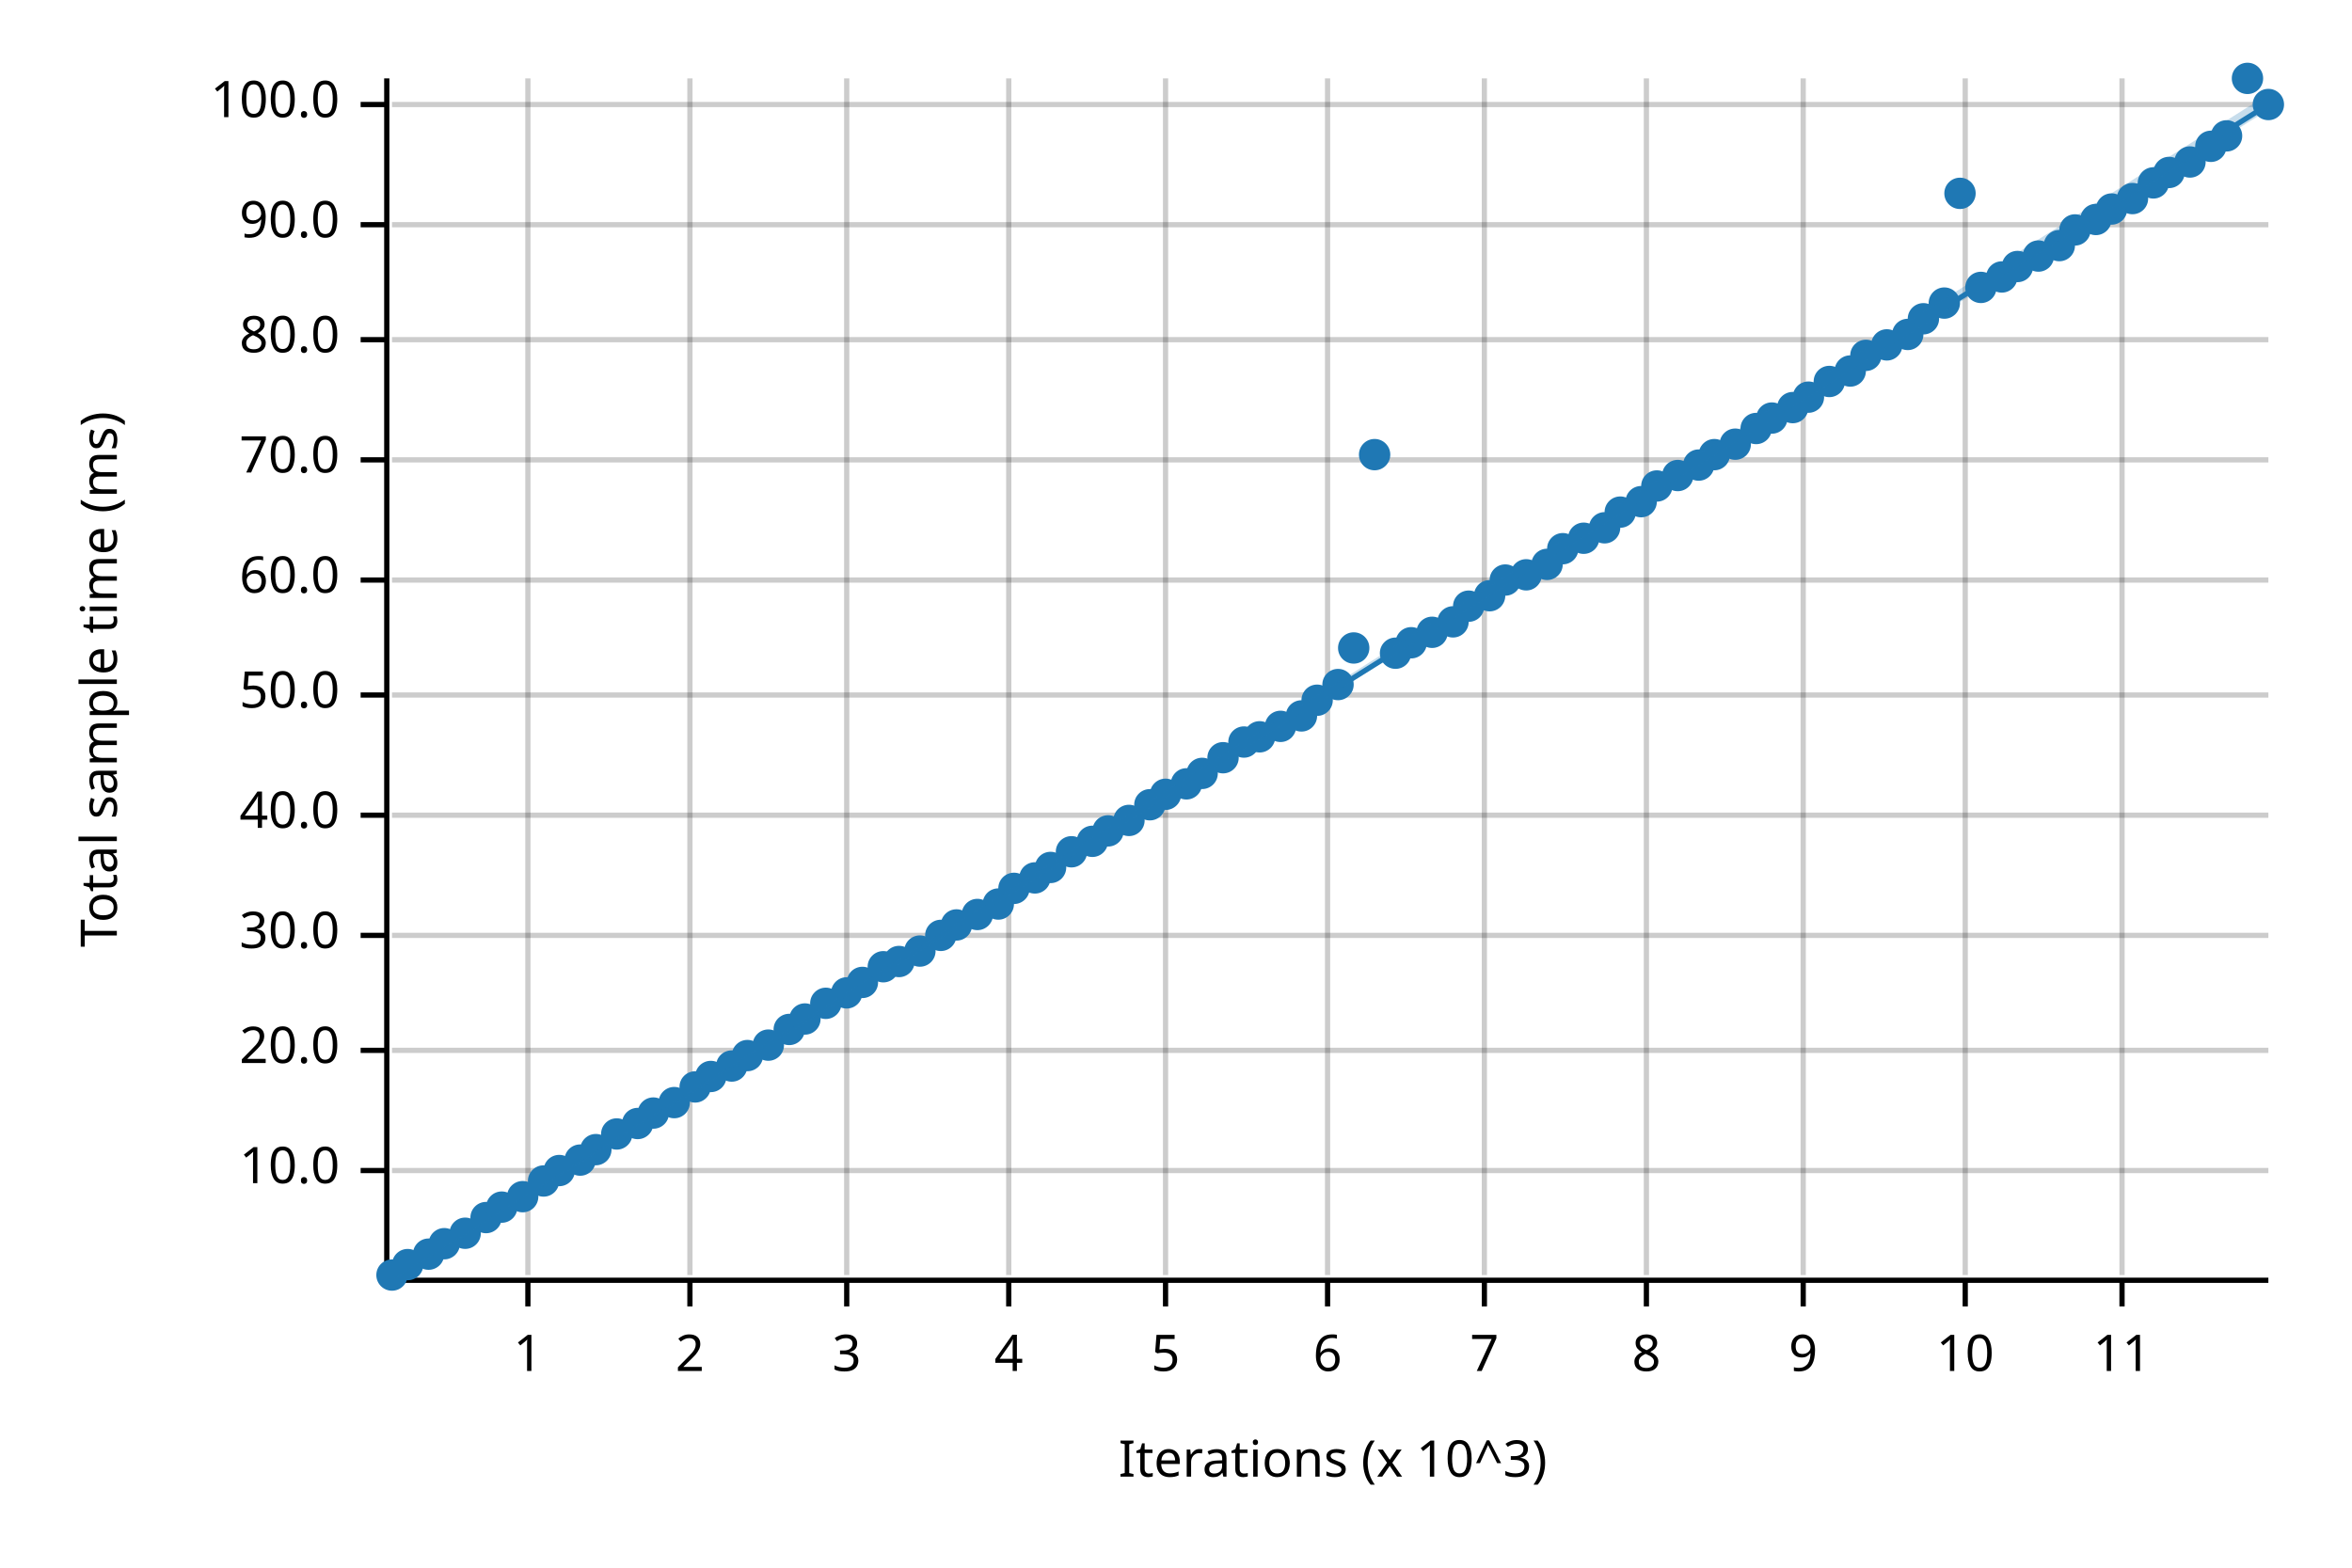
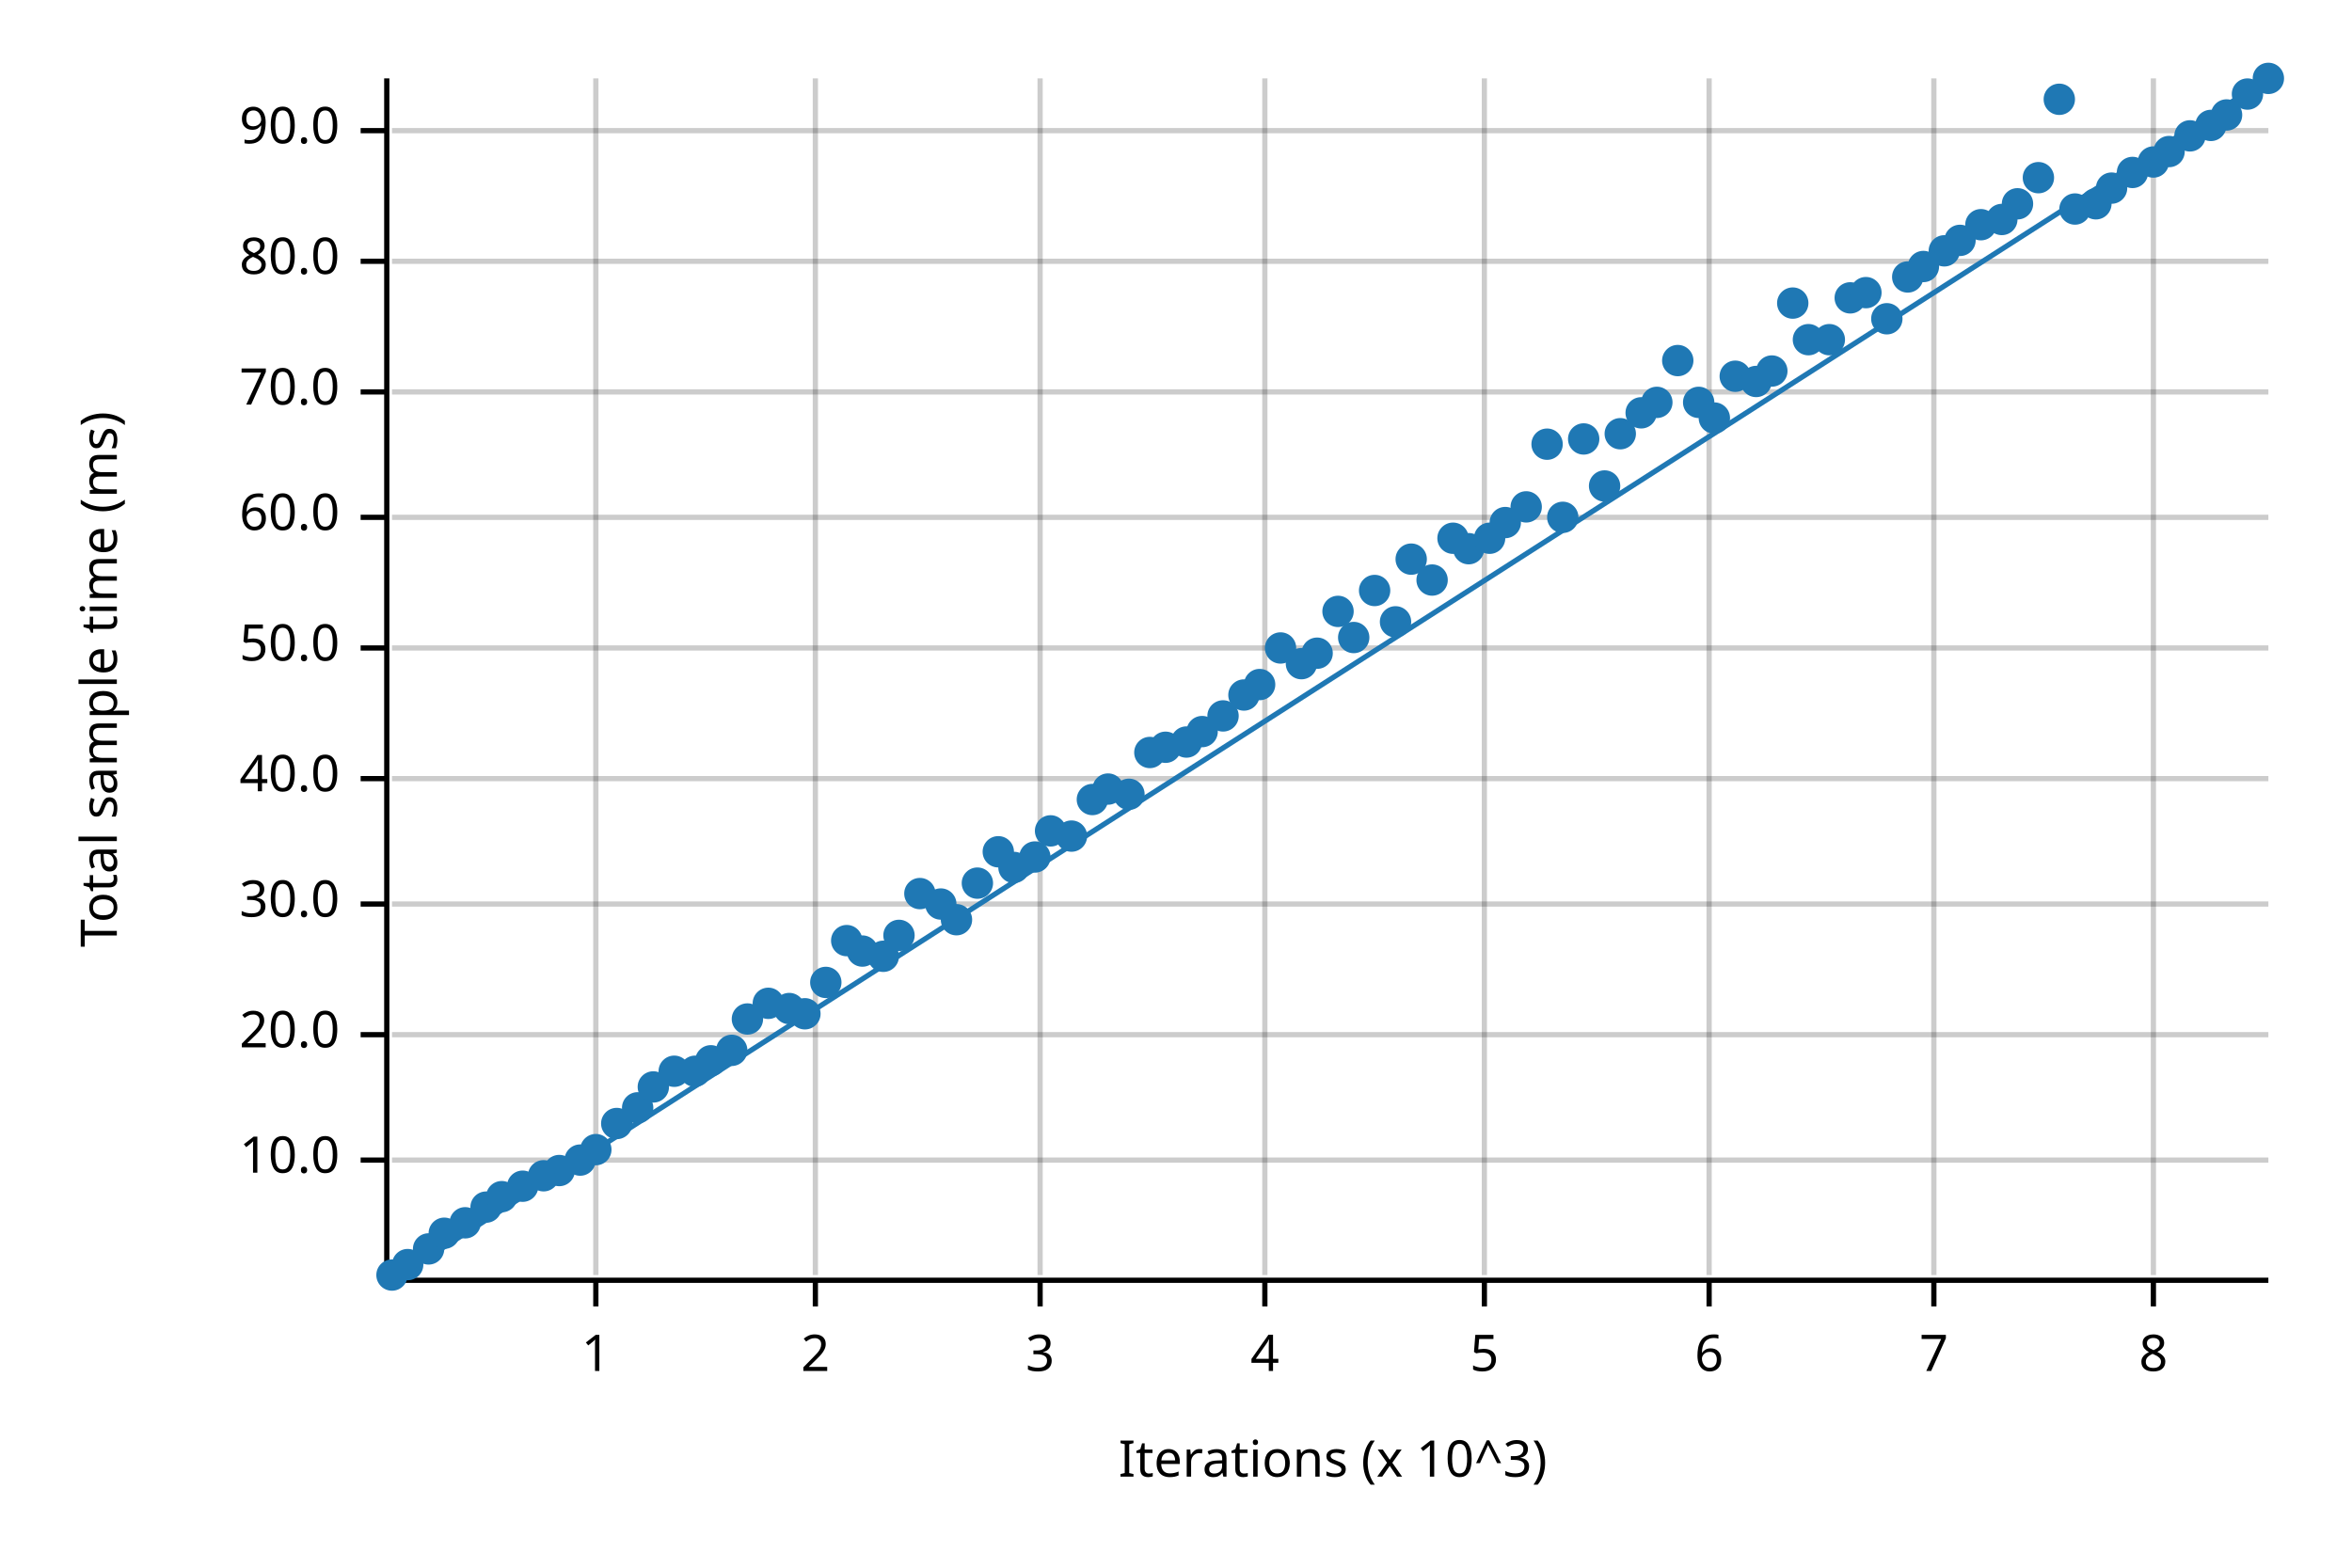
<svg xmlns="http://www.w3.org/2000/svg" width="450" height="300" viewBox="0 0 450 300">
  <text x="15" y="130" dy="0.76em" text-anchor="middle" font-family="sans-serif" font-size="9.677" opacity="1" fill="#000000" transform="rotate(270, 15, 130)">
Total sample time (ms)
</text>
  <text x="255" y="285" dy="-0.5ex" text-anchor="middle" font-family="sans-serif" font-size="9.677" opacity="1" fill="#000000">
Iterations (x 10^3)
</text>
-   <line opacity="0.2" stroke="#000000" stroke-width="1" x1="101" y1="244" x2="101" y2="15" />
-   <line opacity="0.2" stroke="#000000" stroke-width="1" x1="132" y1="244" x2="132" y2="15" />
-   <line opacity="0.2" stroke="#000000" stroke-width="1" x1="162" y1="244" x2="162" y2="15" />
-   <line opacity="0.2" stroke="#000000" stroke-width="1" x1="193" y1="244" x2="193" y2="15" />
-   <line opacity="0.2" stroke="#000000" stroke-width="1" x1="223" y1="244" x2="223" y2="15" />
-   <line opacity="0.2" stroke="#000000" stroke-width="1" x1="254" y1="244" x2="254" y2="15" />
+   <line opacity="0.2" stroke="#000000" stroke-width="1" x1="114" y1="244" x2="114" y2="15" />
+   <line opacity="0.2" stroke="#000000" stroke-width="1" x1="156" y1="244" x2="156" y2="15" />
+   <line opacity="0.2" stroke="#000000" stroke-width="1" x1="199" y1="244" x2="199" y2="15" />
+   <line opacity="0.2" stroke="#000000" stroke-width="1" x1="242" y1="244" x2="242" y2="15" />
  <line opacity="0.2" stroke="#000000" stroke-width="1" x1="284" y1="244" x2="284" y2="15" />
-   <line opacity="0.2" stroke="#000000" stroke-width="1" x1="315" y1="244" x2="315" y2="15" />
-   <line opacity="0.2" stroke="#000000" stroke-width="1" x1="345" y1="244" x2="345" y2="15" />
-   <line opacity="0.2" stroke="#000000" stroke-width="1" x1="376" y1="244" x2="376" y2="15" />
-   <line opacity="0.2" stroke="#000000" stroke-width="1" x1="406" y1="244" x2="406" y2="15" />
-   <line opacity="0.2" stroke="#000000" stroke-width="1" x1="75" y1="224" x2="434" y2="224" />
-   <line opacity="0.2" stroke="#000000" stroke-width="1" x1="75" y1="201" x2="434" y2="201" />
-   <line opacity="0.2" stroke="#000000" stroke-width="1" x1="75" y1="179" x2="434" y2="179" />
-   <line opacity="0.2" stroke="#000000" stroke-width="1" x1="75" y1="156" x2="434" y2="156" />
-   <line opacity="0.2" stroke="#000000" stroke-width="1" x1="75" y1="133" x2="434" y2="133" />
-   <line opacity="0.2" stroke="#000000" stroke-width="1" x1="75" y1="111" x2="434" y2="111" />
-   <line opacity="0.2" stroke="#000000" stroke-width="1" x1="75" y1="88" x2="434" y2="88" />
-   <line opacity="0.2" stroke="#000000" stroke-width="1" x1="75" y1="65" x2="434" y2="65" />
-   <line opacity="0.2" stroke="#000000" stroke-width="1" x1="75" y1="43" x2="434" y2="43" />
-   <line opacity="0.2" stroke="#000000" stroke-width="1" x1="75" y1="20" x2="434" y2="20" />
+   <line opacity="0.2" stroke="#000000" stroke-width="1" x1="327" y1="244" x2="327" y2="15" />
+   <line opacity="0.2" stroke="#000000" stroke-width="1" x1="370" y1="244" x2="370" y2="15" />
+   <line opacity="0.2" stroke="#000000" stroke-width="1" x1="412" y1="244" x2="412" y2="15" />
+   <line opacity="0.2" stroke="#000000" stroke-width="1" x1="75" y1="222" x2="434" y2="222" />
+   <line opacity="0.2" stroke="#000000" stroke-width="1" x1="75" y1="198" x2="434" y2="198" />
+   <line opacity="0.2" stroke="#000000" stroke-width="1" x1="75" y1="173" x2="434" y2="173" />
+   <line opacity="0.2" stroke="#000000" stroke-width="1" x1="75" y1="149" x2="434" y2="149" />
+   <line opacity="0.2" stroke="#000000" stroke-width="1" x1="75" y1="124" x2="434" y2="124" />
+   <line opacity="0.2" stroke="#000000" stroke-width="1" x1="75" y1="99" x2="434" y2="99" />
+   <line opacity="0.2" stroke="#000000" stroke-width="1" x1="75" y1="75" x2="434" y2="75" />
+   <line opacity="0.2" stroke="#000000" stroke-width="1" x1="75" y1="50" x2="434" y2="50" />
+   <line opacity="0.2" stroke="#000000" stroke-width="1" x1="75" y1="25" x2="434" y2="25" />
  <polyline fill="none" opacity="1" stroke="#000000" stroke-width="1" points="74,15 74,244 " />
-   <text x="65" y="224" dy="0.5ex" text-anchor="end" font-family="sans-serif" font-size="9.677" opacity="1" fill="#000000">
+   <text x="65" y="222" dy="0.5ex" text-anchor="end" font-family="sans-serif" font-size="9.677" opacity="1" fill="#000000">
10.0
</text>
-   <polyline fill="none" opacity="1" stroke="#000000" stroke-width="1" points="69,224 74,224 " />
-   <text x="65" y="201" dy="0.5ex" text-anchor="end" font-family="sans-serif" font-size="9.677" opacity="1" fill="#000000">
+   <polyline fill="none" opacity="1" stroke="#000000" stroke-width="1" points="69,222 74,222 " />
+   <text x="65" y="198" dy="0.5ex" text-anchor="end" font-family="sans-serif" font-size="9.677" opacity="1" fill="#000000">
20.0
</text>
-   <polyline fill="none" opacity="1" stroke="#000000" stroke-width="1" points="69,201 74,201 " />
-   <text x="65" y="179" dy="0.5ex" text-anchor="end" font-family="sans-serif" font-size="9.677" opacity="1" fill="#000000">
+   <polyline fill="none" opacity="1" stroke="#000000" stroke-width="1" points="69,198 74,198 " />
+   <text x="65" y="173" dy="0.5ex" text-anchor="end" font-family="sans-serif" font-size="9.677" opacity="1" fill="#000000">
30.0
</text>
-   <polyline fill="none" opacity="1" stroke="#000000" stroke-width="1" points="69,179 74,179 " />
-   <text x="65" y="156" dy="0.5ex" text-anchor="end" font-family="sans-serif" font-size="9.677" opacity="1" fill="#000000">
+   <polyline fill="none" opacity="1" stroke="#000000" stroke-width="1" points="69,173 74,173 " />
+   <text x="65" y="149" dy="0.5ex" text-anchor="end" font-family="sans-serif" font-size="9.677" opacity="1" fill="#000000">
40.0
</text>
-   <polyline fill="none" opacity="1" stroke="#000000" stroke-width="1" points="69,156 74,156 " />
-   <text x="65" y="133" dy="0.5ex" text-anchor="end" font-family="sans-serif" font-size="9.677" opacity="1" fill="#000000">
+   <polyline fill="none" opacity="1" stroke="#000000" stroke-width="1" points="69,149 74,149 " />
+   <text x="65" y="124" dy="0.5ex" text-anchor="end" font-family="sans-serif" font-size="9.677" opacity="1" fill="#000000">
50.0
</text>
-   <polyline fill="none" opacity="1" stroke="#000000" stroke-width="1" points="69,133 74,133 " />
-   <text x="65" y="111" dy="0.5ex" text-anchor="end" font-family="sans-serif" font-size="9.677" opacity="1" fill="#000000">
+   <polyline fill="none" opacity="1" stroke="#000000" stroke-width="1" points="69,124 74,124 " />
+   <text x="65" y="99" dy="0.5ex" text-anchor="end" font-family="sans-serif" font-size="9.677" opacity="1" fill="#000000">
60.0
</text>
-   <polyline fill="none" opacity="1" stroke="#000000" stroke-width="1" points="69,111 74,111 " />
-   <text x="65" y="88" dy="0.5ex" text-anchor="end" font-family="sans-serif" font-size="9.677" opacity="1" fill="#000000">
+   <polyline fill="none" opacity="1" stroke="#000000" stroke-width="1" points="69,99 74,99 " />
+   <text x="65" y="75" dy="0.5ex" text-anchor="end" font-family="sans-serif" font-size="9.677" opacity="1" fill="#000000">
70.0
</text>
-   <polyline fill="none" opacity="1" stroke="#000000" stroke-width="1" points="69,88 74,88 " />
-   <text x="65" y="65" dy="0.5ex" text-anchor="end" font-family="sans-serif" font-size="9.677" opacity="1" fill="#000000">
+   <polyline fill="none" opacity="1" stroke="#000000" stroke-width="1" points="69,75 74,75 " />
+   <text x="65" y="50" dy="0.5ex" text-anchor="end" font-family="sans-serif" font-size="9.677" opacity="1" fill="#000000">
80.0
</text>
-   <polyline fill="none" opacity="1" stroke="#000000" stroke-width="1" points="69,65 74,65 " />
-   <text x="65" y="43" dy="0.5ex" text-anchor="end" font-family="sans-serif" font-size="9.677" opacity="1" fill="#000000">
+   <polyline fill="none" opacity="1" stroke="#000000" stroke-width="1" points="69,50 74,50 " />
+   <text x="65" y="25" dy="0.5ex" text-anchor="end" font-family="sans-serif" font-size="9.677" opacity="1" fill="#000000">
90.0
</text>
-   <polyline fill="none" opacity="1" stroke="#000000" stroke-width="1" points="69,43 74,43 " />
-   <text x="65" y="20" dy="0.5ex" text-anchor="end" font-family="sans-serif" font-size="9.677" opacity="1" fill="#000000">
- 100.0
- </text>
-   <polyline fill="none" opacity="1" stroke="#000000" stroke-width="1" points="69,20 74,20 " />
+   <polyline fill="none" opacity="1" stroke="#000000" stroke-width="1" points="69,25 74,25 " />
  <polyline fill="none" opacity="1" stroke="#000000" stroke-width="1" points="75,245 434,245 " />
-   <text x="101" y="255" dy="0.76em" text-anchor="middle" font-family="sans-serif" font-size="9.677" opacity="1" fill="#000000">
+   <text x="114" y="255" dy="0.76em" text-anchor="middle" font-family="sans-serif" font-size="9.677" opacity="1" fill="#000000">
1
</text>
-   <polyline fill="none" opacity="1" stroke="#000000" stroke-width="1" points="101,245 101,250 " />
-   <text x="132" y="255" dy="0.76em" text-anchor="middle" font-family="sans-serif" font-size="9.677" opacity="1" fill="#000000">
+   <polyline fill="none" opacity="1" stroke="#000000" stroke-width="1" points="114,245 114,250 " />
+   <text x="156" y="255" dy="0.76em" text-anchor="middle" font-family="sans-serif" font-size="9.677" opacity="1" fill="#000000">
2
</text>
-   <polyline fill="none" opacity="1" stroke="#000000" stroke-width="1" points="132,245 132,250 " />
-   <text x="162" y="255" dy="0.76em" text-anchor="middle" font-family="sans-serif" font-size="9.677" opacity="1" fill="#000000">
+   <polyline fill="none" opacity="1" stroke="#000000" stroke-width="1" points="156,245 156,250 " />
+   <text x="199" y="255" dy="0.76em" text-anchor="middle" font-family="sans-serif" font-size="9.677" opacity="1" fill="#000000">
3
</text>
-   <polyline fill="none" opacity="1" stroke="#000000" stroke-width="1" points="162,245 162,250 " />
-   <text x="193" y="255" dy="0.76em" text-anchor="middle" font-family="sans-serif" font-size="9.677" opacity="1" fill="#000000">
+   <polyline fill="none" opacity="1" stroke="#000000" stroke-width="1" points="199,245 199,250 " />
+   <text x="242" y="255" dy="0.76em" text-anchor="middle" font-family="sans-serif" font-size="9.677" opacity="1" fill="#000000">
4
</text>
-   <polyline fill="none" opacity="1" stroke="#000000" stroke-width="1" points="193,245 193,250 " />
-   <text x="223" y="255" dy="0.76em" text-anchor="middle" font-family="sans-serif" font-size="9.677" opacity="1" fill="#000000">
+   <polyline fill="none" opacity="1" stroke="#000000" stroke-width="1" points="242,245 242,250 " />
+   <text x="284" y="255" dy="0.76em" text-anchor="middle" font-family="sans-serif" font-size="9.677" opacity="1" fill="#000000">
5
</text>
-   <polyline fill="none" opacity="1" stroke="#000000" stroke-width="1" points="223,245 223,250 " />
-   <text x="254" y="255" dy="0.76em" text-anchor="middle" font-family="sans-serif" font-size="9.677" opacity="1" fill="#000000">
+   <polyline fill="none" opacity="1" stroke="#000000" stroke-width="1" points="284,245 284,250 " />
+   <text x="327" y="255" dy="0.76em" text-anchor="middle" font-family="sans-serif" font-size="9.677" opacity="1" fill="#000000">
6
</text>
-   <polyline fill="none" opacity="1" stroke="#000000" stroke-width="1" points="254,245 254,250 " />
-   <text x="284" y="255" dy="0.76em" text-anchor="middle" font-family="sans-serif" font-size="9.677" opacity="1" fill="#000000">
+   <polyline fill="none" opacity="1" stroke="#000000" stroke-width="1" points="327,245 327,250 " />
+   <text x="370" y="255" dy="0.76em" text-anchor="middle" font-family="sans-serif" font-size="9.677" opacity="1" fill="#000000">
7
</text>
-   <polyline fill="none" opacity="1" stroke="#000000" stroke-width="1" points="284,245 284,250 " />
-   <text x="315" y="255" dy="0.76em" text-anchor="middle" font-family="sans-serif" font-size="9.677" opacity="1" fill="#000000">
+   <polyline fill="none" opacity="1" stroke="#000000" stroke-width="1" points="370,245 370,250 " />
+   <text x="412" y="255" dy="0.76em" text-anchor="middle" font-family="sans-serif" font-size="9.677" opacity="1" fill="#000000">
8
</text>
-   <polyline fill="none" opacity="1" stroke="#000000" stroke-width="1" points="315,245 315,250 " />
-   <text x="345" y="255" dy="0.76em" text-anchor="middle" font-family="sans-serif" font-size="9.677" opacity="1" fill="#000000">
- 9
- </text>
-   <polyline fill="none" opacity="1" stroke="#000000" stroke-width="1" points="345,245 345,250 " />
-   <text x="376" y="255" dy="0.76em" text-anchor="middle" font-family="sans-serif" font-size="9.677" opacity="1" fill="#000000">
- 10
- </text>
-   <polyline fill="none" opacity="1" stroke="#000000" stroke-width="1" points="376,245 376,250 " />
-   <text x="406" y="255" dy="0.76em" text-anchor="middle" font-family="sans-serif" font-size="9.677" opacity="1" fill="#000000">
- 11
- </text>
-   <polyline fill="none" opacity="1" stroke="#000000" stroke-width="1" points="406,245 406,250 " />
+   <polyline fill="none" opacity="1" stroke="#000000" stroke-width="1" points="412,245 412,250 " />
  <circle cx="75" cy="244" r="3" opacity="1" fill="#1F78B4" stroke="none" stroke-width="1" />
  <circle cx="78" cy="242" r="3" opacity="1" fill="#1F78B4" stroke="none" stroke-width="1" />
-   <circle cx="82" cy="240" r="3" opacity="1" fill="#1F78B4" stroke="none" stroke-width="1" />
-   <circle cx="85" cy="238" r="3" opacity="1" fill="#1F78B4" stroke="none" stroke-width="1" />
-   <circle cx="89" cy="236" r="3" opacity="1" fill="#1F78B4" stroke="none" stroke-width="1" />
-   <circle cx="93" cy="233" r="3" opacity="1" fill="#1F78B4" stroke="none" stroke-width="1" />
-   <circle cx="96" cy="231" r="3" opacity="1" fill="#1F78B4" stroke="none" stroke-width="1" />
-   <circle cx="100" cy="229" r="3" opacity="1" fill="#1F78B4" stroke="none" stroke-width="1" />
-   <circle cx="104" cy="226" r="3" opacity="1" fill="#1F78B4" stroke="none" stroke-width="1" />
+   <circle cx="82" cy="239" r="3" opacity="1" fill="#1F78B4" stroke="none" stroke-width="1" />
+   <circle cx="85" cy="236" r="3" opacity="1" fill="#1F78B4" stroke="none" stroke-width="1" />
+   <circle cx="89" cy="234" r="3" opacity="1" fill="#1F78B4" stroke="none" stroke-width="1" />
+   <circle cx="93" cy="231" r="3" opacity="1" fill="#1F78B4" stroke="none" stroke-width="1" />
+   <circle cx="96" cy="229" r="3" opacity="1" fill="#1F78B4" stroke="none" stroke-width="1" />
+   <circle cx="100" cy="227" r="3" opacity="1" fill="#1F78B4" stroke="none" stroke-width="1" />
+   <circle cx="104" cy="225" r="3" opacity="1" fill="#1F78B4" stroke="none" stroke-width="1" />
  <circle cx="107" cy="224" r="3" opacity="1" fill="#1F78B4" stroke="none" stroke-width="1" />
  <circle cx="111" cy="222" r="3" opacity="1" fill="#1F78B4" stroke="none" stroke-width="1" />
  <circle cx="114" cy="220" r="3" opacity="1" fill="#1F78B4" stroke="none" stroke-width="1" />
-   <circle cx="118" cy="217" r="3" opacity="1" fill="#1F78B4" stroke="none" stroke-width="1" />
-   <circle cx="122" cy="215" r="3" opacity="1" fill="#1F78B4" stroke="none" stroke-width="1" />
-   <circle cx="125" cy="213" r="3" opacity="1" fill="#1F78B4" stroke="none" stroke-width="1" />
-   <circle cx="129" cy="211" r="3" opacity="1" fill="#1F78B4" stroke="none" stroke-width="1" />
-   <circle cx="133" cy="208" r="3" opacity="1" fill="#1F78B4" stroke="none" stroke-width="1" />
-   <circle cx="136" cy="206" r="3" opacity="1" fill="#1F78B4" stroke="none" stroke-width="1" />
-   <circle cx="140" cy="204" r="3" opacity="1" fill="#1F78B4" stroke="none" stroke-width="1" />
-   <circle cx="143" cy="202" r="3" opacity="1" fill="#1F78B4" stroke="none" stroke-width="1" />
-   <circle cx="147" cy="200" r="3" opacity="1" fill="#1F78B4" stroke="none" stroke-width="1" />
-   <circle cx="151" cy="197" r="3" opacity="1" fill="#1F78B4" stroke="none" stroke-width="1" />
-   <circle cx="154" cy="195" r="3" opacity="1" fill="#1F78B4" stroke="none" stroke-width="1" />
-   <circle cx="158" cy="192" r="3" opacity="1" fill="#1F78B4" stroke="none" stroke-width="1" />
-   <circle cx="162" cy="190" r="3" opacity="1" fill="#1F78B4" stroke="none" stroke-width="1" />
-   <circle cx="165" cy="188" r="3" opacity="1" fill="#1F78B4" stroke="none" stroke-width="1" />
-   <circle cx="169" cy="185" r="3" opacity="1" fill="#1F78B4" stroke="none" stroke-width="1" />
-   <circle cx="172" cy="184" r="3" opacity="1" fill="#1F78B4" stroke="none" stroke-width="1" />
-   <circle cx="176" cy="182" r="3" opacity="1" fill="#1F78B4" stroke="none" stroke-width="1" />
-   <circle cx="180" cy="179" r="3" opacity="1" fill="#1F78B4" stroke="none" stroke-width="1" />
-   <circle cx="183" cy="177" r="3" opacity="1" fill="#1F78B4" stroke="none" stroke-width="1" />
-   <circle cx="187" cy="175" r="3" opacity="1" fill="#1F78B4" stroke="none" stroke-width="1" />
-   <circle cx="191" cy="173" r="3" opacity="1" fill="#1F78B4" stroke="none" stroke-width="1" />
-   <circle cx="194" cy="170" r="3" opacity="1" fill="#1F78B4" stroke="none" stroke-width="1" />
-   <circle cx="198" cy="168" r="3" opacity="1" fill="#1F78B4" stroke="none" stroke-width="1" />
-   <circle cx="201" cy="166" r="3" opacity="1" fill="#1F78B4" stroke="none" stroke-width="1" />
-   <circle cx="205" cy="163" r="3" opacity="1" fill="#1F78B4" stroke="none" stroke-width="1" />
-   <circle cx="209" cy="161" r="3" opacity="1" fill="#1F78B4" stroke="none" stroke-width="1" />
-   <circle cx="212" cy="159" r="3" opacity="1" fill="#1F78B4" stroke="none" stroke-width="1" />
-   <circle cx="216" cy="157" r="3" opacity="1" fill="#1F78B4" stroke="none" stroke-width="1" />
-   <circle cx="220" cy="154" r="3" opacity="1" fill="#1F78B4" stroke="none" stroke-width="1" />
-   <circle cx="223" cy="152" r="3" opacity="1" fill="#1F78B4" stroke="none" stroke-width="1" />
-   <circle cx="227" cy="150" r="3" opacity="1" fill="#1F78B4" stroke="none" stroke-width="1" />
-   <circle cx="230" cy="148" r="3" opacity="1" fill="#1F78B4" stroke="none" stroke-width="1" />
-   <circle cx="234" cy="145" r="3" opacity="1" fill="#1F78B4" stroke="none" stroke-width="1" />
-   <circle cx="238" cy="142" r="3" opacity="1" fill="#1F78B4" stroke="none" stroke-width="1" />
-   <circle cx="241" cy="141" r="3" opacity="1" fill="#1F78B4" stroke="none" stroke-width="1" />
-   <circle cx="245" cy="139" r="3" opacity="1" fill="#1F78B4" stroke="none" stroke-width="1" />
-   <circle cx="249" cy="137" r="3" opacity="1" fill="#1F78B4" stroke="none" stroke-width="1" />
-   <circle cx="252" cy="134" r="3" opacity="1" fill="#1F78B4" stroke="none" stroke-width="1" />
-   <circle cx="256" cy="131" r="3" opacity="1" fill="#1F78B4" stroke="none" stroke-width="1" />
-   <circle cx="259" cy="124" r="3" opacity="1" fill="#1F78B4" stroke="none" stroke-width="1" />
-   <circle cx="263" cy="87" r="3" opacity="1" fill="#1F78B4" stroke="none" stroke-width="1" />
-   <circle cx="267" cy="125" r="3" opacity="1" fill="#1F78B4" stroke="none" stroke-width="1" />
-   <circle cx="270" cy="123" r="3" opacity="1" fill="#1F78B4" stroke="none" stroke-width="1" />
-   <circle cx="274" cy="121" r="3" opacity="1" fill="#1F78B4" stroke="none" stroke-width="1" />
-   <circle cx="278" cy="119" r="3" opacity="1" fill="#1F78B4" stroke="none" stroke-width="1" />
-   <circle cx="281" cy="116" r="3" opacity="1" fill="#1F78B4" stroke="none" stroke-width="1" />
-   <circle cx="285" cy="114" r="3" opacity="1" fill="#1F78B4" stroke="none" stroke-width="1" />
-   <circle cx="288" cy="111" r="3" opacity="1" fill="#1F78B4" stroke="none" stroke-width="1" />
-   <circle cx="292" cy="110" r="3" opacity="1" fill="#1F78B4" stroke="none" stroke-width="1" />
-   <circle cx="296" cy="108" r="3" opacity="1" fill="#1F78B4" stroke="none" stroke-width="1" />
-   <circle cx="299" cy="105" r="3" opacity="1" fill="#1F78B4" stroke="none" stroke-width="1" />
-   <circle cx="303" cy="103" r="3" opacity="1" fill="#1F78B4" stroke="none" stroke-width="1" />
-   <circle cx="307" cy="101" r="3" opacity="1" fill="#1F78B4" stroke="none" stroke-width="1" />
-   <circle cx="310" cy="98" r="3" opacity="1" fill="#1F78B4" stroke="none" stroke-width="1" />
-   <circle cx="314" cy="96" r="3" opacity="1" fill="#1F78B4" stroke="none" stroke-width="1" />
-   <circle cx="317" cy="93" r="3" opacity="1" fill="#1F78B4" stroke="none" stroke-width="1" />
-   <circle cx="321" cy="91" r="3" opacity="1" fill="#1F78B4" stroke="none" stroke-width="1" />
-   <circle cx="325" cy="89" r="3" opacity="1" fill="#1F78B4" stroke="none" stroke-width="1" />
-   <circle cx="328" cy="87" r="3" opacity="1" fill="#1F78B4" stroke="none" stroke-width="1" />
-   <circle cx="332" cy="85" r="3" opacity="1" fill="#1F78B4" stroke="none" stroke-width="1" />
-   <circle cx="336" cy="82" r="3" opacity="1" fill="#1F78B4" stroke="none" stroke-width="1" />
-   <circle cx="339" cy="80" r="3" opacity="1" fill="#1F78B4" stroke="none" stroke-width="1" />
-   <circle cx="343" cy="78" r="3" opacity="1" fill="#1F78B4" stroke="none" stroke-width="1" />
-   <circle cx="346" cy="76" r="3" opacity="1" fill="#1F78B4" stroke="none" stroke-width="1" />
-   <circle cx="350" cy="73" r="3" opacity="1" fill="#1F78B4" stroke="none" stroke-width="1" />
-   <circle cx="354" cy="71" r="3" opacity="1" fill="#1F78B4" stroke="none" stroke-width="1" />
-   <circle cx="357" cy="68" r="3" opacity="1" fill="#1F78B4" stroke="none" stroke-width="1" />
-   <circle cx="361" cy="66" r="3" opacity="1" fill="#1F78B4" stroke="none" stroke-width="1" />
-   <circle cx="365" cy="64" r="3" opacity="1" fill="#1F78B4" stroke="none" stroke-width="1" />
-   <circle cx="368" cy="61" r="3" opacity="1" fill="#1F78B4" stroke="none" stroke-width="1" />
-   <circle cx="372" cy="58" r="3" opacity="1" fill="#1F78B4" stroke="none" stroke-width="1" />
-   <circle cx="375" cy="37" r="3" opacity="1" fill="#1F78B4" stroke="none" stroke-width="1" />
-   <circle cx="379" cy="55" r="3" opacity="1" fill="#1F78B4" stroke="none" stroke-width="1" />
-   <circle cx="383" cy="53" r="3" opacity="1" fill="#1F78B4" stroke="none" stroke-width="1" />
-   <circle cx="386" cy="51" r="3" opacity="1" fill="#1F78B4" stroke="none" stroke-width="1" />
-   <circle cx="390" cy="49" r="3" opacity="1" fill="#1F78B4" stroke="none" stroke-width="1" />
-   <circle cx="394" cy="47" r="3" opacity="1" fill="#1F78B4" stroke="none" stroke-width="1" />
-   <circle cx="397" cy="44" r="3" opacity="1" fill="#1F78B4" stroke="none" stroke-width="1" />
-   <circle cx="401" cy="42" r="3" opacity="1" fill="#1F78B4" stroke="none" stroke-width="1" />
-   <circle cx="404" cy="40" r="3" opacity="1" fill="#1F78B4" stroke="none" stroke-width="1" />
-   <circle cx="408" cy="38" r="3" opacity="1" fill="#1F78B4" stroke="none" stroke-width="1" />
-   <circle cx="412" cy="35" r="3" opacity="1" fill="#1F78B4" stroke="none" stroke-width="1" />
-   <circle cx="415" cy="33" r="3" opacity="1" fill="#1F78B4" stroke="none" stroke-width="1" />
-   <circle cx="419" cy="31" r="3" opacity="1" fill="#1F78B4" stroke="none" stroke-width="1" />
-   <circle cx="423" cy="28" r="3" opacity="1" fill="#1F78B4" stroke="none" stroke-width="1" />
-   <circle cx="426" cy="26" r="3" opacity="1" fill="#1F78B4" stroke="none" stroke-width="1" />
-   <circle cx="430" cy="15" r="3" opacity="1" fill="#1F78B4" stroke="none" stroke-width="1" />
-   <circle cx="434" cy="20" r="3" opacity="1" fill="#1F78B4" stroke="none" stroke-width="1" />
-   <polyline fill="none" opacity="1" stroke="#1F78B4" stroke-width="1" points="75,245 434,20 " />
-   <polygon opacity="0.25" fill="#1F78B4" points="75,245 434,21 434,18 " />
+   <circle cx="118" cy="215" r="3" opacity="1" fill="#1F78B4" stroke="none" stroke-width="1" />
+   <circle cx="122" cy="212" r="3" opacity="1" fill="#1F78B4" stroke="none" stroke-width="1" />
+   <circle cx="125" cy="208" r="3" opacity="1" fill="#1F78B4" stroke="none" stroke-width="1" />
+   <circle cx="129" cy="205" r="3" opacity="1" fill="#1F78B4" stroke="none" stroke-width="1" />
+   <circle cx="133" cy="205" r="3" opacity="1" fill="#1F78B4" stroke="none" stroke-width="1" />
+   <circle cx="136" cy="203" r="3" opacity="1" fill="#1F78B4" stroke="none" stroke-width="1" />
+   <circle cx="140" cy="201" r="3" opacity="1" fill="#1F78B4" stroke="none" stroke-width="1" />
+   <circle cx="143" cy="195" r="3" opacity="1" fill="#1F78B4" stroke="none" stroke-width="1" />
+   <circle cx="147" cy="192" r="3" opacity="1" fill="#1F78B4" stroke="none" stroke-width="1" />
+   <circle cx="151" cy="193" r="3" opacity="1" fill="#1F78B4" stroke="none" stroke-width="1" />
+   <circle cx="154" cy="194" r="3" opacity="1" fill="#1F78B4" stroke="none" stroke-width="1" />
+   <circle cx="158" cy="188" r="3" opacity="1" fill="#1F78B4" stroke="none" stroke-width="1" />
+   <circle cx="162" cy="180" r="3" opacity="1" fill="#1F78B4" stroke="none" stroke-width="1" />
+   <circle cx="165" cy="182" r="3" opacity="1" fill="#1F78B4" stroke="none" stroke-width="1" />
+   <circle cx="169" cy="183" r="3" opacity="1" fill="#1F78B4" stroke="none" stroke-width="1" />
+   <circle cx="172" cy="179" r="3" opacity="1" fill="#1F78B4" stroke="none" stroke-width="1" />
+   <circle cx="176" cy="171" r="3" opacity="1" fill="#1F78B4" stroke="none" stroke-width="1" />
+   <circle cx="180" cy="173" r="3" opacity="1" fill="#1F78B4" stroke="none" stroke-width="1" />
+   <circle cx="183" cy="176" r="3" opacity="1" fill="#1F78B4" stroke="none" stroke-width="1" />
+   <circle cx="187" cy="169" r="3" opacity="1" fill="#1F78B4" stroke="none" stroke-width="1" />
+   <circle cx="191" cy="163" r="3" opacity="1" fill="#1F78B4" stroke="none" stroke-width="1" />
+   <circle cx="194" cy="166" r="3" opacity="1" fill="#1F78B4" stroke="none" stroke-width="1" />
+   <circle cx="198" cy="164" r="3" opacity="1" fill="#1F78B4" stroke="none" stroke-width="1" />
+   <circle cx="201" cy="159" r="3" opacity="1" fill="#1F78B4" stroke="none" stroke-width="1" />
+   <circle cx="205" cy="160" r="3" opacity="1" fill="#1F78B4" stroke="none" stroke-width="1" />
+   <circle cx="209" cy="153" r="3" opacity="1" fill="#1F78B4" stroke="none" stroke-width="1" />
+   <circle cx="212" cy="151" r="3" opacity="1" fill="#1F78B4" stroke="none" stroke-width="1" />
+   <circle cx="216" cy="152" r="3" opacity="1" fill="#1F78B4" stroke="none" stroke-width="1" />
+   <circle cx="220" cy="144" r="3" opacity="1" fill="#1F78B4" stroke="none" stroke-width="1" />
+   <circle cx="223" cy="143" r="3" opacity="1" fill="#1F78B4" stroke="none" stroke-width="1" />
+   <circle cx="227" cy="142" r="3" opacity="1" fill="#1F78B4" stroke="none" stroke-width="1" />
+   <circle cx="230" cy="140" r="3" opacity="1" fill="#1F78B4" stroke="none" stroke-width="1" />
+   <circle cx="234" cy="137" r="3" opacity="1" fill="#1F78B4" stroke="none" stroke-width="1" />
+   <circle cx="238" cy="133" r="3" opacity="1" fill="#1F78B4" stroke="none" stroke-width="1" />
+   <circle cx="241" cy="131" r="3" opacity="1" fill="#1F78B4" stroke="none" stroke-width="1" />
+   <circle cx="245" cy="124" r="3" opacity="1" fill="#1F78B4" stroke="none" stroke-width="1" />
+   <circle cx="249" cy="127" r="3" opacity="1" fill="#1F78B4" stroke="none" stroke-width="1" />
+   <circle cx="252" cy="125" r="3" opacity="1" fill="#1F78B4" stroke="none" stroke-width="1" />
+   <circle cx="256" cy="117" r="3" opacity="1" fill="#1F78B4" stroke="none" stroke-width="1" />
+   <circle cx="259" cy="122" r="3" opacity="1" fill="#1F78B4" stroke="none" stroke-width="1" />
+   <circle cx="263" cy="113" r="3" opacity="1" fill="#1F78B4" stroke="none" stroke-width="1" />
+   <circle cx="267" cy="119" r="3" opacity="1" fill="#1F78B4" stroke="none" stroke-width="1" />
+   <circle cx="270" cy="107" r="3" opacity="1" fill="#1F78B4" stroke="none" stroke-width="1" />
+   <circle cx="274" cy="111" r="3" opacity="1" fill="#1F78B4" stroke="none" stroke-width="1" />
+   <circle cx="278" cy="103" r="3" opacity="1" fill="#1F78B4" stroke="none" stroke-width="1" />
+   <circle cx="281" cy="105" r="3" opacity="1" fill="#1F78B4" stroke="none" stroke-width="1" />
+   <circle cx="285" cy="103" r="3" opacity="1" fill="#1F78B4" stroke="none" stroke-width="1" />
+   <circle cx="288" cy="100" r="3" opacity="1" fill="#1F78B4" stroke="none" stroke-width="1" />
+   <circle cx="292" cy="97" r="3" opacity="1" fill="#1F78B4" stroke="none" stroke-width="1" />
+   <circle cx="296" cy="85" r="3" opacity="1" fill="#1F78B4" stroke="none" stroke-width="1" />
+   <circle cx="299" cy="99" r="3" opacity="1" fill="#1F78B4" stroke="none" stroke-width="1" />
+   <circle cx="303" cy="84" r="3" opacity="1" fill="#1F78B4" stroke="none" stroke-width="1" />
+   <circle cx="307" cy="93" r="3" opacity="1" fill="#1F78B4" stroke="none" stroke-width="1" />
+   <circle cx="310" cy="83" r="3" opacity="1" fill="#1F78B4" stroke="none" stroke-width="1" />
+   <circle cx="314" cy="79" r="3" opacity="1" fill="#1F78B4" stroke="none" stroke-width="1" />
+   <circle cx="317" cy="77" r="3" opacity="1" fill="#1F78B4" stroke="none" stroke-width="1" />
+   <circle cx="321" cy="69" r="3" opacity="1" fill="#1F78B4" stroke="none" stroke-width="1" />
+   <circle cx="325" cy="77" r="3" opacity="1" fill="#1F78B4" stroke="none" stroke-width="1" />
+   <circle cx="328" cy="80" r="3" opacity="1" fill="#1F78B4" stroke="none" stroke-width="1" />
+   <circle cx="332" cy="72" r="3" opacity="1" fill="#1F78B4" stroke="none" stroke-width="1" />
+   <circle cx="336" cy="73" r="3" opacity="1" fill="#1F78B4" stroke="none" stroke-width="1" />
+   <circle cx="339" cy="71" r="3" opacity="1" fill="#1F78B4" stroke="none" stroke-width="1" />
+   <circle cx="343" cy="58" r="3" opacity="1" fill="#1F78B4" stroke="none" stroke-width="1" />
+   <circle cx="346" cy="65" r="3" opacity="1" fill="#1F78B4" stroke="none" stroke-width="1" />
+   <circle cx="350" cy="65" r="3" opacity="1" fill="#1F78B4" stroke="none" stroke-width="1" />
+   <circle cx="354" cy="57" r="3" opacity="1" fill="#1F78B4" stroke="none" stroke-width="1" />
+   <circle cx="357" cy="56" r="3" opacity="1" fill="#1F78B4" stroke="none" stroke-width="1" />
+   <circle cx="361" cy="61" r="3" opacity="1" fill="#1F78B4" stroke="none" stroke-width="1" />
+   <circle cx="365" cy="53" r="3" opacity="1" fill="#1F78B4" stroke="none" stroke-width="1" />
+   <circle cx="368" cy="51" r="3" opacity="1" fill="#1F78B4" stroke="none" stroke-width="1" />
+   <circle cx="372" cy="48" r="3" opacity="1" fill="#1F78B4" stroke="none" stroke-width="1" />
+   <circle cx="375" cy="46" r="3" opacity="1" fill="#1F78B4" stroke="none" stroke-width="1" />
+   <circle cx="379" cy="43" r="3" opacity="1" fill="#1F78B4" stroke="none" stroke-width="1" />
+   <circle cx="383" cy="42" r="3" opacity="1" fill="#1F78B4" stroke="none" stroke-width="1" />
+   <circle cx="386" cy="39" r="3" opacity="1" fill="#1F78B4" stroke="none" stroke-width="1" />
+   <circle cx="390" cy="34" r="3" opacity="1" fill="#1F78B4" stroke="none" stroke-width="1" />
+   <circle cx="394" cy="19" r="3" opacity="1" fill="#1F78B4" stroke="none" stroke-width="1" />
+   <circle cx="397" cy="40" r="3" opacity="1" fill="#1F78B4" stroke="none" stroke-width="1" />
+   <circle cx="401" cy="39" r="3" opacity="1" fill="#1F78B4" stroke="none" stroke-width="1" />
+   <circle cx="404" cy="36" r="3" opacity="1" fill="#1F78B4" stroke="none" stroke-width="1" />
+   <circle cx="408" cy="33" r="3" opacity="1" fill="#1F78B4" stroke="none" stroke-width="1" />
+   <circle cx="412" cy="31" r="3" opacity="1" fill="#1F78B4" stroke="none" stroke-width="1" />
+   <circle cx="415" cy="29" r="3" opacity="1" fill="#1F78B4" stroke="none" stroke-width="1" />
+   <circle cx="419" cy="26" r="3" opacity="1" fill="#1F78B4" stroke="none" stroke-width="1" />
+   <circle cx="423" cy="24" r="3" opacity="1" fill="#1F78B4" stroke="none" stroke-width="1" />
+   <circle cx="426" cy="22" r="3" opacity="1" fill="#1F78B4" stroke="none" stroke-width="1" />
+   <circle cx="430" cy="18" r="3" opacity="1" fill="#1F78B4" stroke="none" stroke-width="1" />
+   <circle cx="434" cy="15" r="3" opacity="1" fill="#1F78B4" stroke="none" stroke-width="1" />
+   <polyline fill="none" opacity="1" stroke="#1F78B4" stroke-width="1" points="75,245 434,15 " />
+   <polygon opacity="0.25" fill="#1F78B4" points="75,245 434,15 434,15 " />
</svg>
